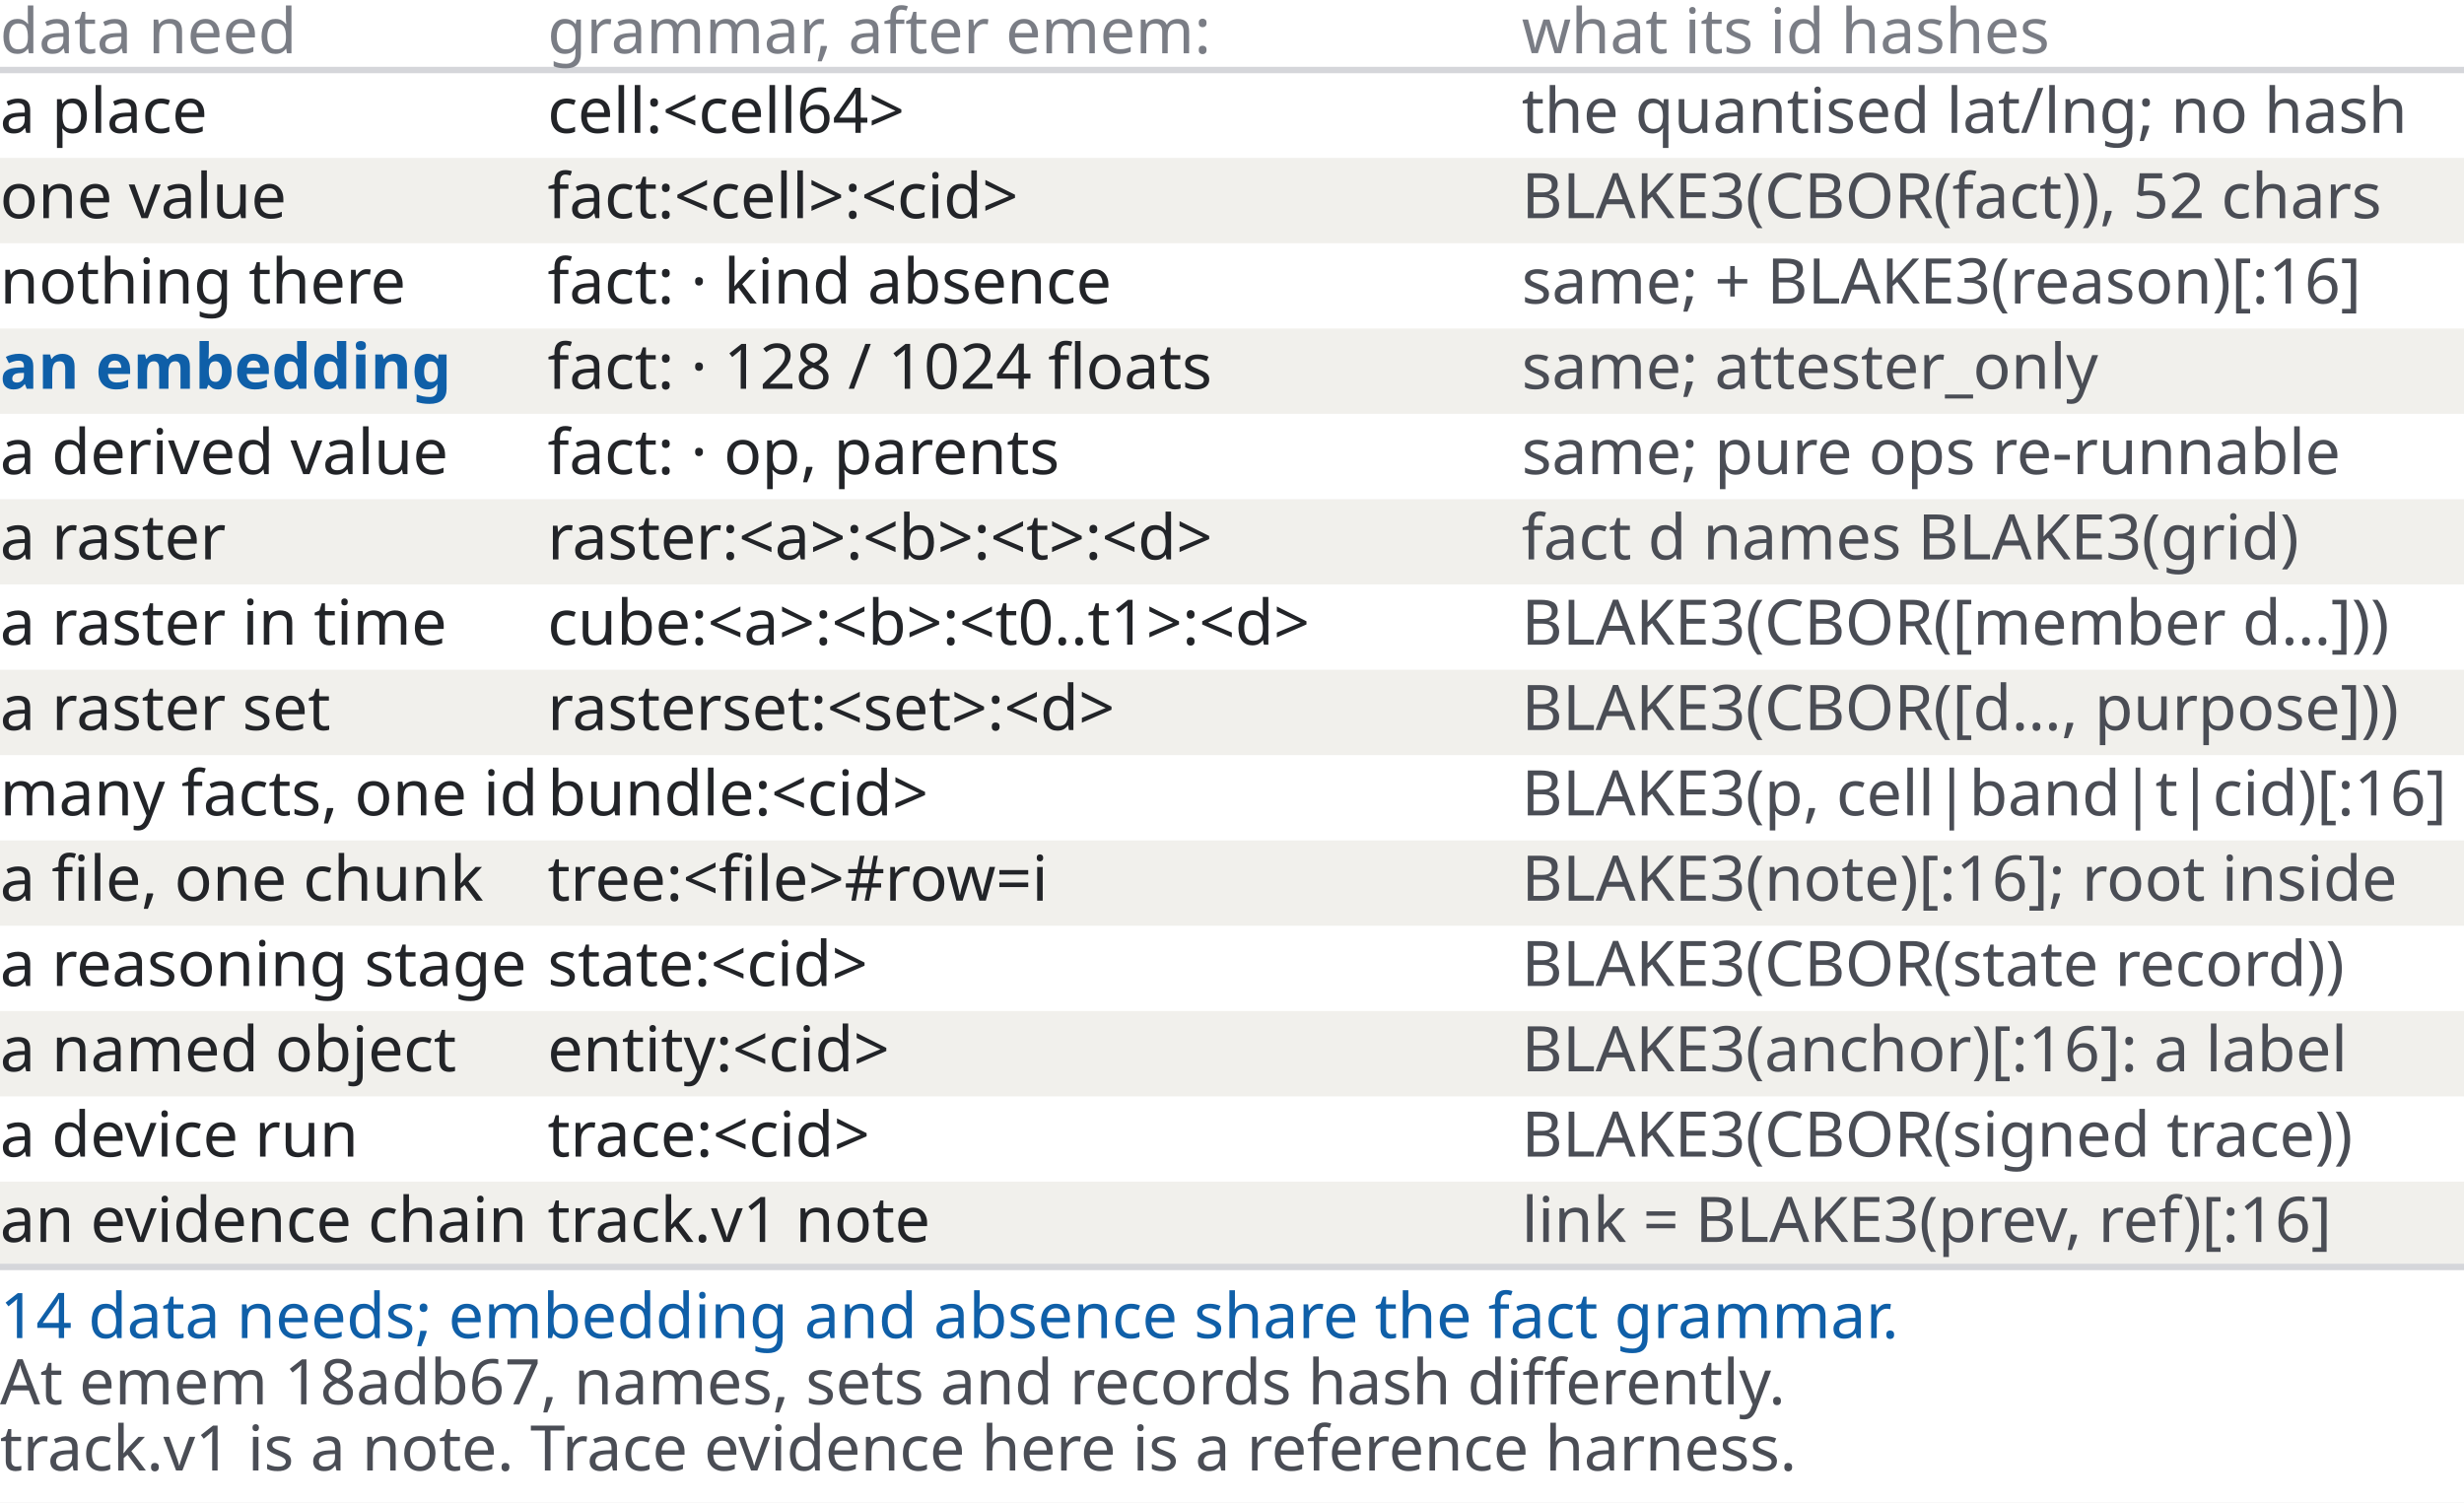
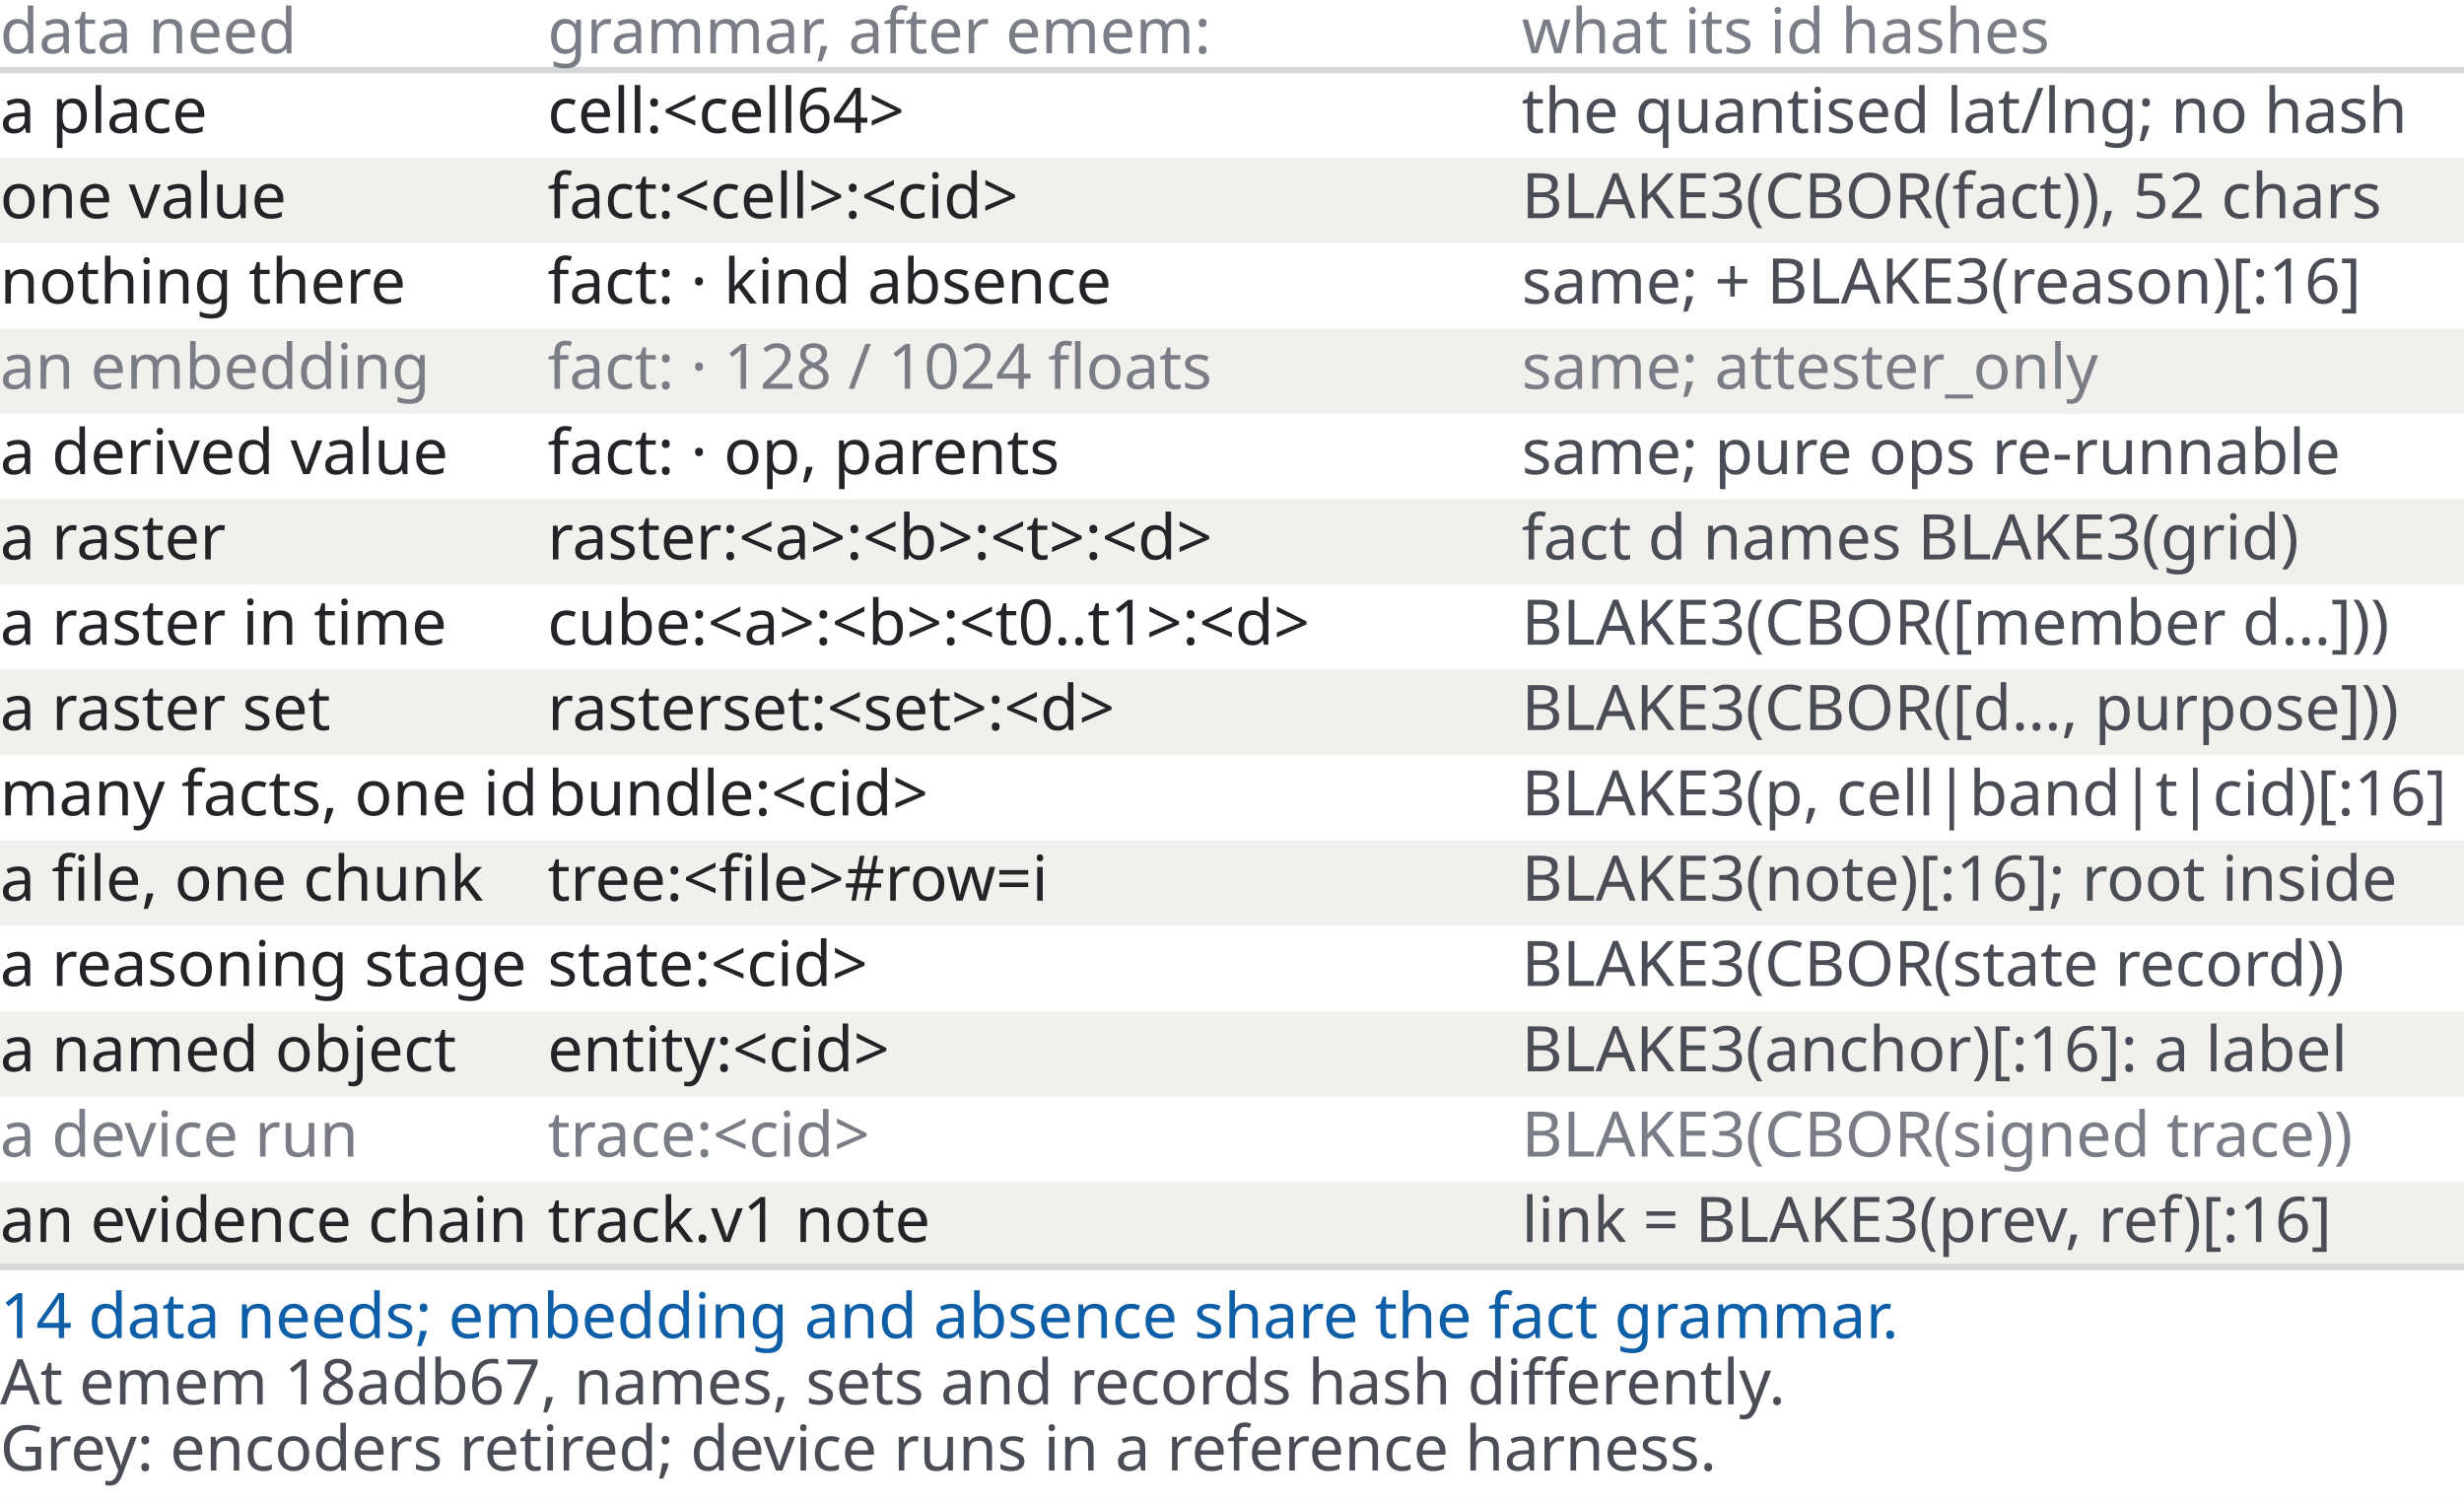
<svg xmlns="http://www.w3.org/2000/svg" width="548.504pt" height="334.488pt" viewBox="0 0 548.504 334.488" version="1.1">
  <defs>
    <style type="text/css">*{stroke-linejoin: round; stroke-linecap: butt}</style>
  </defs>
  <g id="figure_1">
    <g id="patch_1">
      <path d="M 0 334.488  L 548.504 334.488  L 548.504 0  L 0 0  z " style="fill: #ffffff" />
    </g>
    <g id="axes_1">
      <g id="patch_2">
-         <path d="M 0 35.15  L 548.504 35.15  L 548.504 54.142  L 0 54.142  z " clip-path="url(#pbb9ee94bc1)" style="fill: #f1f0ec" />
+         <path d="M 0 35.15  L 548.504 35.15  L 548.504 54.142  L 0 54.142  z " clip-path="url(#p9c84b0fbda)" style="fill: #f1f0ec" />
      </g>
      <g id="patch_3">
-         <path d="M 0 73.134  L 548.504 73.134  L 548.504 92.126  L 0 92.126  z " clip-path="url(#pbb9ee94bc1)" style="fill: #f1f0ec" />
+         <path d="M 0 73.134  L 548.504 73.134  L 548.504 92.126  L 0 92.126  z " clip-path="url(#p9c84b0fbda)" style="fill: #f1f0ec" />
      </g>
      <g id="patch_4">
-         <path d="M 0 111.118  L 548.504 111.118  L 548.504 130.11  L 0 130.11  z " clip-path="url(#pbb9ee94bc1)" style="fill: #f1f0ec" />
+         <path d="M 0 111.118  L 548.504 111.118  L 548.504 130.11  L 0 130.11  z " clip-path="url(#p9c84b0fbda)" style="fill: #f1f0ec" />
      </g>
      <g id="patch_5">
-         <path d="M 0 149.102  L 548.504 149.102  L 548.504 168.094  L 0 168.094  z " clip-path="url(#pbb9ee94bc1)" style="fill: #f1f0ec" />
+         <path d="M 0 149.102  L 548.504 149.102  L 548.504 168.094  L 0 168.094  z " clip-path="url(#p9c84b0fbda)" style="fill: #f1f0ec" />
      </g>
      <g id="patch_6">
-         <path d="M 0 187.087  L 548.504 187.087  L 548.504 206.079  L 0 206.079  z " clip-path="url(#pbb9ee94bc1)" style="fill: #f1f0ec" />
+         <path d="M 0 187.087  L 548.504 187.087  L 548.504 206.079  L 0 206.079  z " clip-path="url(#p9c84b0fbda)" style="fill: #f1f0ec" />
      </g>
      <g id="patch_7">
-         <path d="M 0 225.071  L 548.504 225.071  L 548.504 244.063  L 0 244.063  z " clip-path="url(#pbb9ee94bc1)" style="fill: #f1f0ec" />
+         <path d="M 0 225.071  L 548.504 225.071  L 548.504 244.063  L 0 244.063  z " clip-path="url(#p9c84b0fbda)" style="fill: #f1f0ec" />
      </g>
      <g id="patch_8">
-         <path d="M 0 263.055  L 548.504 263.055  L 548.504 282.047  L 0 282.047  z " clip-path="url(#pbb9ee94bc1)" style="fill: #f1f0ec" />
+         <path d="M 0 263.055  L 548.504 263.055  L 548.504 282.047  L 0 282.047  z " clip-path="url(#p9c84b0fbda)" style="fill: #f1f0ec" />
      </g>
      <g id="line2d_1">
-         <path d="M 0 15.591  L 548.504 15.591  " clip-path="url(#pbb9ee94bc1)" style="fill: none; stroke: #d5d6da; stroke-width: 1.417; stroke-linecap: square" />
+         <path d="M 0 15.591  L 548.504 15.591  " clip-path="url(#p9c84b0fbda)" style="fill: none; stroke: #d5d6da; stroke-width: 1.417; stroke-linecap: square" />
      </g>
      <g id="line2d_2">
-         <path d="M 0 282.047  L 548.504 282.047  " clip-path="url(#pbb9ee94bc1)" style="fill: none; stroke: #d5d6da; stroke-width: 1.417; stroke-linecap: square" />
+         <path d="M 0 282.047  L 548.504 282.047  " clip-path="url(#p9c84b0fbda)" style="fill: none; stroke: #d5d6da; stroke-width: 1.417; stroke-linecap: square" />
      </g>
      <g id="text_1">
        <text style="font-size: 14px; font-family: 'IBM Plex Sans'; text-anchor: start; fill: #7a7d85" x="0" y="11.857" transform="rotate(-0 0 11.85701)">data need</text>
      </g>
      <g id="text_2">
        <text style="font-size: 14px; font-family: 'IBM Plex Sans'; text-anchor: start; fill: #7a7d85" x="121.89" y="11.857" transform="rotate(-0 121.8898 11.85701)">grammar, after emem:</text>
      </g>
      <g id="text_3">
        <text style="font-size: 14px; font-family: 'IBM Plex Sans'; text-anchor: start; fill: #7a7d85" x="338.74" y="11.857" transform="rotate(-0 338.7402 11.85701)">what its id hashes</text>
      </g>
      <g id="text_4">
        <text style="font-size: 14px; font-family: 'IBM Plex Sans'; text-anchor: start; fill: #222428" x="0" y="29.574" transform="rotate(-0 0 29.57354)">a place</text>
      </g>
      <g id="text_5">
        <text style="font-size: 14px; font-family: 'IBM Plex Mono'; text-anchor: start; fill: #222428" x="121.89" y="29.574" transform="rotate(-0 121.8898 29.57354)">cell:&lt;cell64&gt;</text>
      </g>
      <g id="text_6">
        <text style="font-size: 14px; font-family: 'IBM Plex Sans'; text-anchor: start; fill: #4a4d55" x="338.74" y="29.574" transform="rotate(-0 338.7402 29.57354)">the quantised lat/lng; no hash</text>
      </g>
      <g id="text_7">
        <text style="font-size: 14px; font-family: 'IBM Plex Sans'; text-anchor: start; fill: #222428" x="0" y="48.566" transform="rotate(-0 0 48.56567)">one value</text>
      </g>
      <g id="text_8">
        <text style="font-size: 14px; font-family: 'IBM Plex Mono'; text-anchor: start; fill: #222428" x="121.89" y="48.566" transform="rotate(-0 121.8898 48.56567)">fact:&lt;cell&gt;:&lt;cid&gt;</text>
      </g>
      <g id="text_9">
        <text style="font-size: 14px; font-family: 'IBM Plex Sans'; text-anchor: start; fill: #4a4d55" x="338.74" y="48.566" transform="rotate(-0 338.7402 48.56567)">BLAKE3(CBOR(fact)), 52 chars</text>
      </g>
      <g id="text_10">
        <text style="font-size: 14px; font-family: 'IBM Plex Sans'; text-anchor: start; fill: #222428" x="0" y="67.558" transform="rotate(-0 0 67.55779)">nothing there</text>
      </g>
      <g id="text_11">
        <text style="font-size: 14px; font-family: 'IBM Plex Mono'; text-anchor: start; fill: #222428" x="121.89" y="67.558" transform="rotate(-0 121.8898 67.55779)">fact: · kind absence</text>
      </g>
      <g id="text_12">
        <text style="font-size: 14px; font-family: 'IBM Plex Sans'; text-anchor: start; fill: #4a4d55" x="338.74" y="67.558" transform="rotate(-0 338.7402 67.55779)">same; + BLAKE3(reason)[:16]</text>
      </g>
      <g id="text_13">
-         <text style="font-weight: 600; font-size: 14px; font-family: 'IBM Plex Sans'; text-anchor: start; fill: #0f5fa8" x="0" y="86.55" transform="rotate(-0 0 86.54992)">an embedding</text>
+         <text style="font-size: 14px; font-family: 'IBM Plex Sans'; text-anchor: start; fill: #7a7d85" x="0" y="86.55" transform="rotate(-0 0 86.54992)">an embedding</text>
      </g>
      <g id="text_14">
-         <text style="font-size: 14px; font-family: 'IBM Plex Mono'; text-anchor: start; fill: #222428" x="121.89" y="86.55" transform="rotate(-0 121.8898 86.54992)">fact: · 128 / 1024 floats</text>
+         <text style="font-size: 14px; font-family: 'IBM Plex Mono'; text-anchor: start; fill: #7a7d85" x="121.89" y="86.55" transform="rotate(-0 121.8898 86.54992)">fact: · 128 / 1024 floats</text>
      </g>
      <g id="text_15">
-         <text style="font-size: 14px; font-family: 'IBM Plex Sans'; text-anchor: start; fill: #4a4d55" x="338.74" y="86.55" transform="rotate(-0 338.7402 86.54992)">same; attester_only</text>
+         <text style="font-size: 14px; font-family: 'IBM Plex Sans'; text-anchor: start; fill: #7a7d85" x="338.74" y="86.55" transform="rotate(-0 338.7402 86.54992)">same; attester_only</text>
      </g>
      <g id="text_16">
        <text style="font-size: 14px; font-family: 'IBM Plex Sans'; text-anchor: start; fill: #222428" x="0" y="105.542" transform="rotate(-0 0 105.542)">a derived value</text>
      </g>
      <g id="text_17">
        <text style="font-size: 14px; font-family: 'IBM Plex Mono'; text-anchor: start; fill: #222428" x="121.89" y="105.542" transform="rotate(-0 121.8898 105.542)">fact: · op, parents</text>
      </g>
      <g id="text_18">
        <text style="font-size: 14px; font-family: 'IBM Plex Sans'; text-anchor: start; fill: #4a4d55" x="338.74" y="105.542" transform="rotate(-0 338.7402 105.542)">same; pure ops re-runnable</text>
      </g>
      <g id="text_19">
        <text style="font-size: 14px; font-family: 'IBM Plex Sans'; text-anchor: start; fill: #222428" x="0" y="124.534" transform="rotate(-0 0 124.5342)">a raster</text>
      </g>
      <g id="text_20">
        <text style="font-size: 14px; font-family: 'IBM Plex Mono'; text-anchor: start; fill: #222428" x="121.89" y="124.534" transform="rotate(-0 121.8898 124.5342)">raster:&lt;a&gt;:&lt;b&gt;:&lt;t&gt;:&lt;d&gt;</text>
      </g>
      <g id="text_21">
        <text style="font-size: 14px; font-family: 'IBM Plex Sans'; text-anchor: start; fill: #4a4d55" x="338.74" y="124.534" transform="rotate(-0 338.7402 124.5342)">fact d names BLAKE3(grid)</text>
      </g>
      <g id="text_22">
        <text style="font-size: 14px; font-family: 'IBM Plex Sans'; text-anchor: start; fill: #222428" x="0" y="143.526" transform="rotate(-0 0 143.5263)">a raster in time</text>
      </g>
      <g id="text_23">
        <text style="font-size: 14px; font-family: 'IBM Plex Mono'; text-anchor: start; fill: #222428" x="121.89" y="143.526" transform="rotate(-0 121.8898 143.5263)">cube:&lt;a&gt;:&lt;b&gt;:&lt;t0..t1&gt;:&lt;d&gt;</text>
      </g>
      <g id="text_24">
        <text style="font-size: 14px; font-family: 'IBM Plex Sans'; text-anchor: start; fill: #4a4d55" x="338.74" y="143.526" transform="rotate(-0 338.7402 143.5263)">BLAKE3(CBOR([member d…]))</text>
      </g>
      <g id="text_25">
        <text style="font-size: 14px; font-family: 'IBM Plex Sans'; text-anchor: start; fill: #222428" x="0" y="162.518" transform="rotate(-0 0 162.5184)">a raster set</text>
      </g>
      <g id="text_26">
        <text style="font-size: 14px; font-family: 'IBM Plex Mono'; text-anchor: start; fill: #222428" x="121.89" y="162.518" transform="rotate(-0 121.8898 162.5184)">rasterset:&lt;set&gt;:&lt;d&gt;</text>
      </g>
      <g id="text_27">
        <text style="font-size: 14px; font-family: 'IBM Plex Sans'; text-anchor: start; fill: #4a4d55" x="338.74" y="162.518" transform="rotate(-0 338.7402 162.5184)">BLAKE3(CBOR([d…, purpose]))</text>
      </g>
      <g id="text_28">
        <text style="font-size: 14px; font-family: 'IBM Plex Sans'; text-anchor: start; fill: #222428" x="0" y="181.511" transform="rotate(-0 0 181.5106)">many facts, one id</text>
      </g>
      <g id="text_29">
        <text style="font-size: 14px; font-family: 'IBM Plex Mono'; text-anchor: start; fill: #222428" x="121.89" y="181.511" transform="rotate(-0 121.8898 181.5106)">bundle:&lt;cid&gt;</text>
      </g>
      <g id="text_30">
        <text style="font-size: 14px; font-family: 'IBM Plex Sans'; text-anchor: start; fill: #4a4d55" x="338.74" y="181.511" transform="rotate(-0 338.7402 181.5106)">BLAKE3(p, cell|band|t|cid)[:16]</text>
      </g>
      <g id="text_31">
        <text style="font-size: 14px; font-family: 'IBM Plex Sans'; text-anchor: start; fill: #222428" x="0" y="200.503" transform="rotate(-0 0 200.5027)">a file, one chunk</text>
      </g>
      <g id="text_32">
        <text style="font-size: 14px; font-family: 'IBM Plex Mono'; text-anchor: start; fill: #222428" x="121.89" y="200.503" transform="rotate(-0 121.8898 200.5027)">tree:&lt;file&gt;#row=i</text>
      </g>
      <g id="text_33">
        <text style="font-size: 14px; font-family: 'IBM Plex Sans'; text-anchor: start; fill: #4a4d55" x="338.74" y="200.503" transform="rotate(-0 338.7402 200.5027)">BLAKE3(note)[:16]; root inside</text>
      </g>
      <g id="text_34">
        <text style="font-size: 14px; font-family: 'IBM Plex Sans'; text-anchor: start; fill: #222428" x="0" y="219.495" transform="rotate(-0 0 219.4948)">a reasoning stage</text>
      </g>
      <g id="text_35">
        <text style="font-size: 14px; font-family: 'IBM Plex Mono'; text-anchor: start; fill: #222428" x="121.89" y="219.495" transform="rotate(-0 121.8898 219.4948)">state:&lt;cid&gt;</text>
      </g>
      <g id="text_36">
        <text style="font-size: 14px; font-family: 'IBM Plex Sans'; text-anchor: start; fill: #4a4d55" x="338.74" y="219.495" transform="rotate(-0 338.7402 219.4948)">BLAKE3(CBOR(state record))</text>
      </g>
      <g id="text_37">
        <text style="font-size: 14px; font-family: 'IBM Plex Sans'; text-anchor: start; fill: #222428" x="0" y="238.487" transform="rotate(-0 0 238.4869)">a named object</text>
      </g>
      <g id="text_38">
        <text style="font-size: 14px; font-family: 'IBM Plex Mono'; text-anchor: start; fill: #222428" x="121.89" y="238.487" transform="rotate(-0 121.8898 238.4869)">entity:&lt;cid&gt;</text>
      </g>
      <g id="text_39">
        <text style="font-size: 14px; font-family: 'IBM Plex Sans'; text-anchor: start; fill: #4a4d55" x="338.74" y="238.487" transform="rotate(-0 338.7402 238.4869)">BLAKE3(anchor)[:16]: a label</text>
      </g>
      <g id="text_40">
-         <text style="font-size: 14px; font-family: 'IBM Plex Sans'; text-anchor: start; fill: #222428" x="0" y="257.479" transform="rotate(-0 0 257.4791)">a device run</text>
+         <text style="font-size: 14px; font-family: 'IBM Plex Sans'; text-anchor: start; fill: #7a7d85" x="0" y="257.479" transform="rotate(-0 0 257.4791)">a device run</text>
      </g>
      <g id="text_41">
-         <text style="font-size: 14px; font-family: 'IBM Plex Mono'; text-anchor: start; fill: #222428" x="121.89" y="257.479" transform="rotate(-0 121.8898 257.4791)">trace:&lt;cid&gt;</text>
+         <text style="font-size: 14px; font-family: 'IBM Plex Mono'; text-anchor: start; fill: #7a7d85" x="121.89" y="257.479" transform="rotate(-0 121.8898 257.4791)">trace:&lt;cid&gt;</text>
      </g>
      <g id="text_42">
-         <text style="font-size: 14px; font-family: 'IBM Plex Sans'; text-anchor: start; fill: #4a4d55" x="338.74" y="257.479" transform="rotate(-0 338.7402 257.4791)">BLAKE3(CBOR(signed trace))</text>
+         <text style="font-size: 14px; font-family: 'IBM Plex Sans'; text-anchor: start; fill: #7a7d85" x="338.74" y="257.479" transform="rotate(-0 338.7402 257.4791)">BLAKE3(CBOR(signed trace))</text>
      </g>
      <g id="text_43">
        <text style="font-size: 14px; font-family: 'IBM Plex Sans'; text-anchor: start; fill: #222428" x="0" y="276.471" transform="rotate(-0 0 276.4712)">an evidence chain</text>
      </g>
      <g id="text_44">
        <text style="font-size: 14px; font-family: 'IBM Plex Mono'; text-anchor: start; fill: #222428" x="121.89" y="276.471" transform="rotate(-0 121.8898 276.4712)">track.v1 note</text>
      </g>
      <g id="text_45">
        <text style="font-size: 14px; font-family: 'IBM Plex Sans'; text-anchor: start; fill: #4a4d55" x="338.74" y="276.471" transform="rotate(-0 338.7402 276.4712)">link = BLAKE3(prev, ref)[:16]</text>
      </g>
      <g id="text_46">
        <text style="font-size: 14px; font-family: 'IBM Plex Sans'; text-anchor: start; fill: #0f5fa8" x="0" y="297.873" transform="rotate(-0 0 297.8728)">14 data needs; embedding and absence share the fact grammar.</text>
      </g>
      <g id="text_47">
        <text style="font-size: 14px; font-family: 'IBM Plex Sans'; text-anchor: start; fill: #4a4d55" x="0" y="312.613" transform="rotate(-0 0 312.6129)">At emem 18adb67, names, sets and records hash differently.</text>
      </g>
      <g id="text_48">
-         <text style="font-size: 14px; font-family: 'IBM Plex Sans'; text-anchor: start; fill: #4a4d55" x="0" y="327.353" transform="rotate(-0 0 327.3531)">track.v1 is a note. Trace evidence here is a reference harness.</text>
+         <text style="font-size: 14px; font-family: 'IBM Plex Sans'; text-anchor: start; fill: #4a4d55" x="0" y="327.353" transform="rotate(-0 0 327.3531)">Grey: encoders retired; device runs in a reference harness.</text>
      </g>
    </g>
  </g>
  <defs>
-     <clipPath id="pbb9ee94bc1">
+     <clipPath id="p9c84b0fbda">
      <rect x="0" y="0" width="548.504" height="334.488" />
    </clipPath>
  </defs>
</svg>
